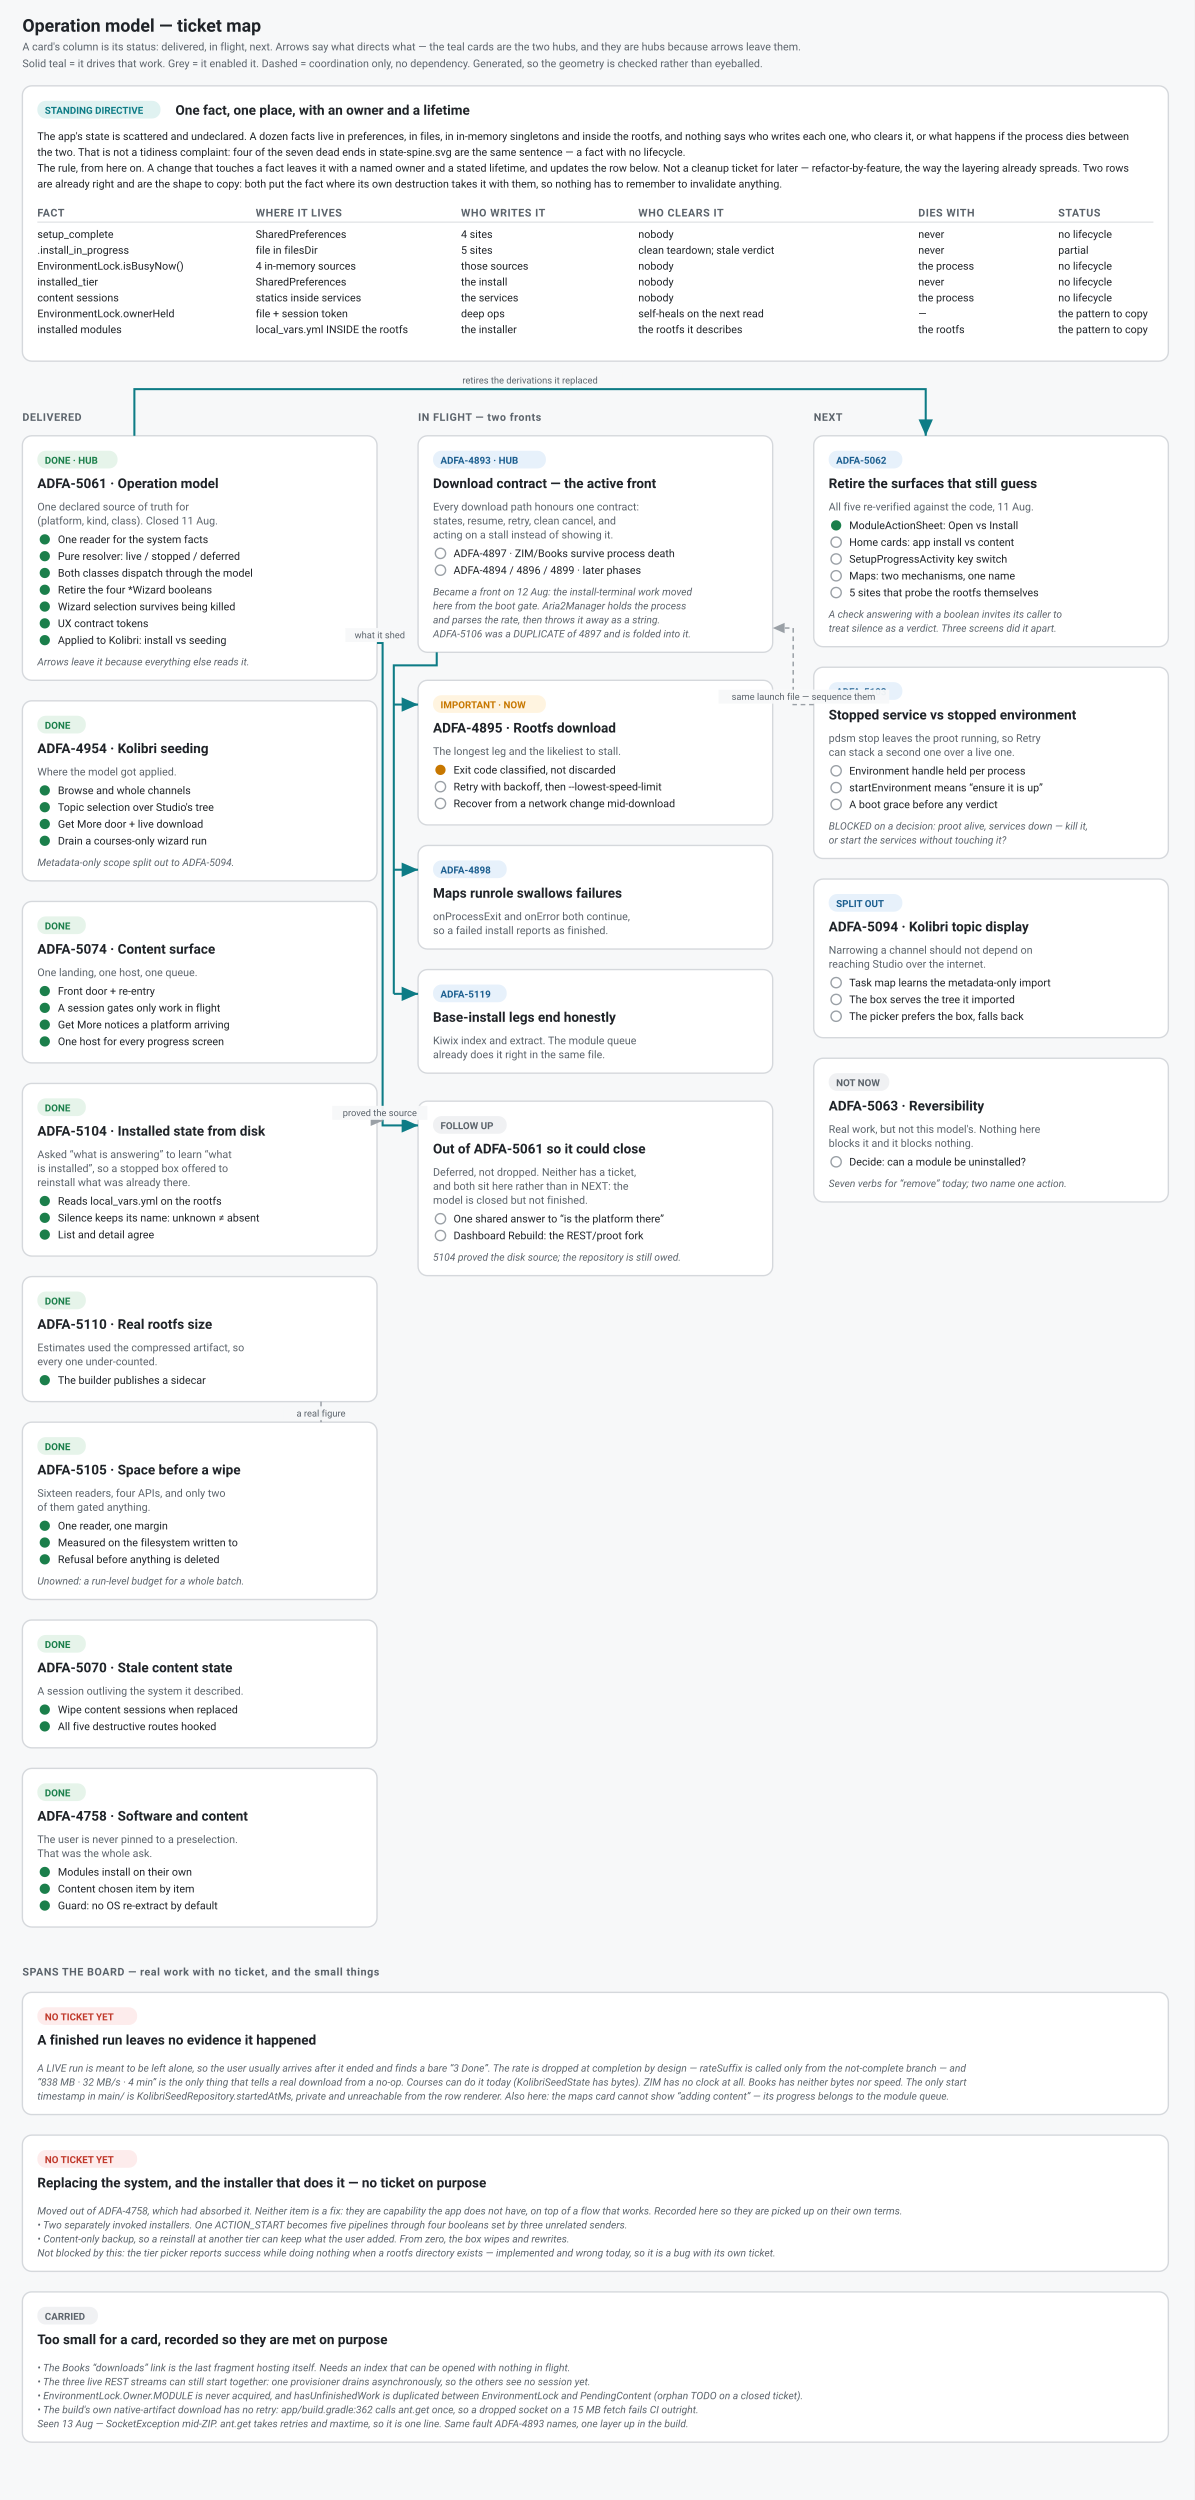
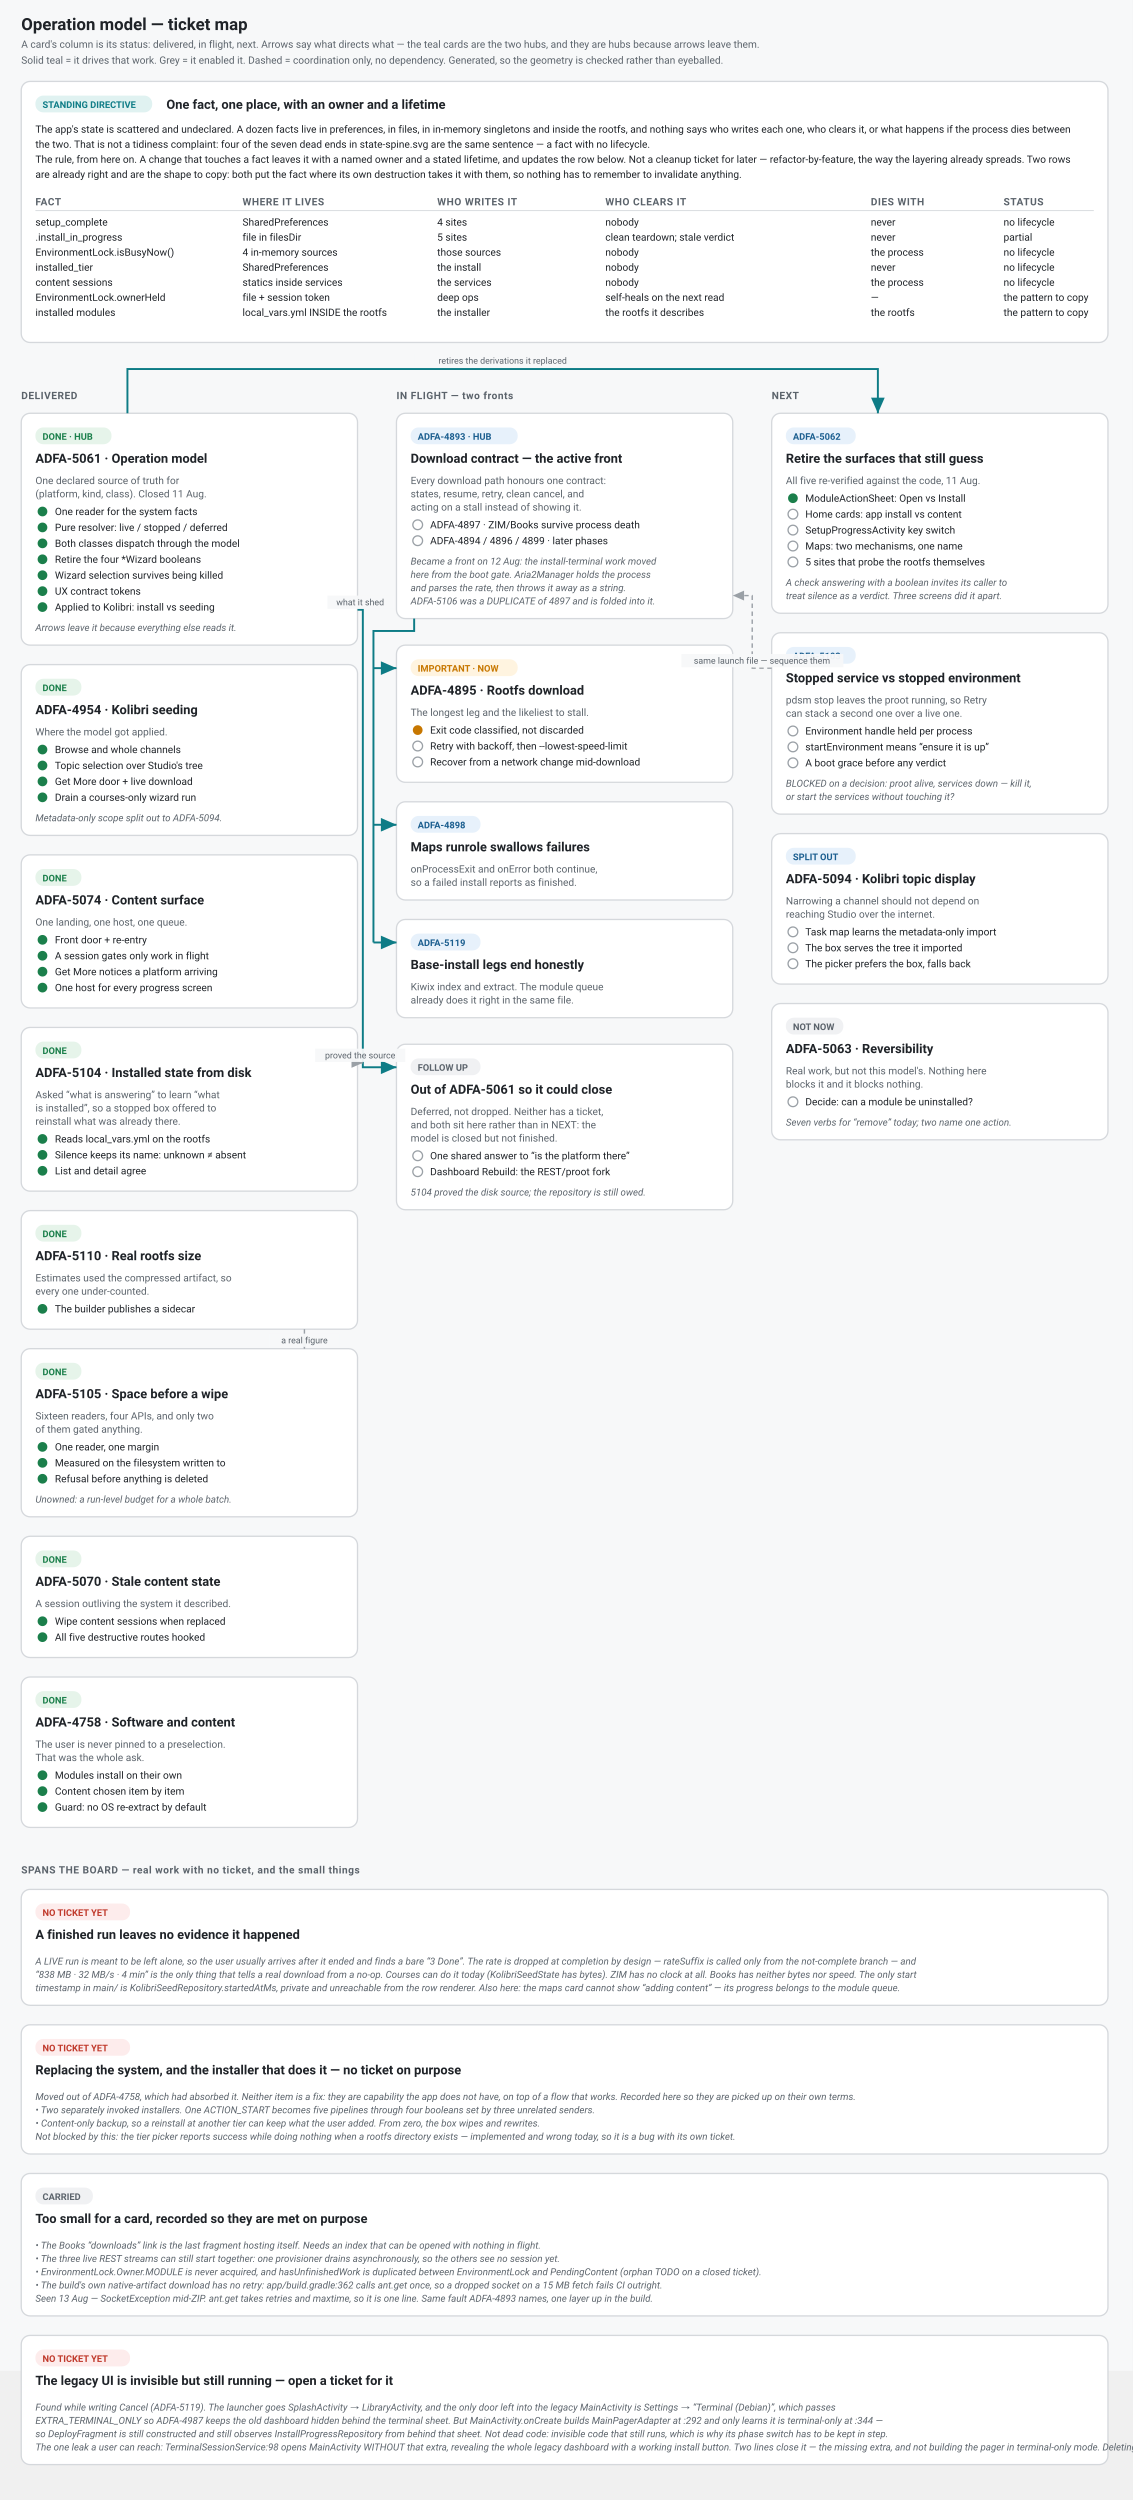
- <svg xmlns="http://www.w3.org/2000/svg" viewBox="0 0 1280 2679" width="1280" height="2679" font-family="Segoe UI, Roboto, Helvetica, Arial, sans-serif">
+ <svg xmlns="http://www.w3.org/2000/svg" viewBox="0 0 1280 2825" width="1280" height="2825" font-family="Segoe UI, Roboto, Helvetica, Arial, sans-serif">
  <style>
  .bg    { fill: #F7F8F9; }
  .card  { fill: #FFFFFF; stroke: #D5D8DC; stroke-width: 1.5; rx: 10; }
  .h1    { font-size: 19px; font-weight: 700; fill: #1F2328; }
  .h2    { font-size: 14.5px; font-weight: 700; fill: #1F2328; }
  .h3    { font-size: 11.5px; font-weight: 700; fill: #5B636B; letter-spacing: .05em; }
  .sub   { font-size: 11.5px; fill: #5B636B; }
  .item  { font-size: 11.5px; fill: #1F2328; }
  .note  { font-size: 11px; fill: #5B636B; font-style: italic; }
  .lnklbl{ font-size: 10px; fill: #5B636B; }
  .lnk    { stroke: #9AA0A6; stroke-width: 1.6; fill: none; }
  .lnk-hi { stroke: #0E7C86; stroke-width: 2.2; fill: none; }
  .lnk-dash { stroke: #9AA0A6; stroke-width: 1.6; fill: none; stroke-dasharray: 5 4; }
  .s-done { fill: #1B7F4B; stroke: none; }
  .s-doing{ fill: #C77700; stroke: none; }
  .s-todo { fill: #FFFFFF; stroke: #9AA0A6; stroke-width: 1.5; }
  .chip   { rx: 9; }
  .chiptx { font-size: 10.5px; font-weight: 700; }
</style>
  <defs>
    <marker id="a" markerWidth="9" markerHeight="9" refX="8" refY="4.5" orient="auto">
      <path d="M0,1 L8,4.5 L0,8 Z" fill="#9AA0A6" />
    </marker>
    <marker id="ahi" markerWidth="9" markerHeight="9" refX="8" refY="4.5" orient="auto">
      <path d="M0,1 L8,4.5 L0,8 Z" fill="#0E7C86" />
    </marker>
  </defs>
  <rect class="bg" x="0" y="0" width="1280" height="2679" />
  <text class="h1" x="24" y="34">Operation model — ticket map</text>
  <text class="sub" x="24" y="54">A card's column is its status: delivered, in flight, next. Arrows say what directs what — the teal cards are the two hubs, and they are hubs because arrows leave them.</text>
  <text class="sub" x="24" y="72">Solid teal = it drives that work. Grey = it enabled it. Dashed = coordination only, no dependency. Generated, so the geometry is checked rather than eyeballed.</text>
  <rect class="card" x="24" y="92" width="1228" height="295" stroke="#0E7C86" stroke-width="3" />
  <rect class="chip" x="40" y="108" width="132" height="19" fill="#E0F2F1" stroke="none" />
  <text class="chiptx" x="48" y="122" fill="#0E7C86">STANDING DIRECTIVE</text>
  <text class="h2" x="188" y="123">One fact, one place, with an owner and a lifetime</text>
  <text class="item" x="40" y="150">The app's state is scattered and undeclared. A dozen facts live in preferences, in files, in in-memory singletons and inside the rootfs, and nothing says who writes each one, who clears it, or what happens if the process dies between</text>
  <text class="item" x="40" y="167">the two. That is not a tidiness complaint: four of the seven dead ends in state-spine.svg are the same sentence — a fact with no lifecycle.</text>
  <text class="item" x="40" y="184">The rule, from here on. A change that touches a fact leaves it with a named owner and a stated lifetime, and updates the row below. Not a cleanup ticket for later — refactor-by-feature, the way the layering already spreads. Two rows</text>
  <text class="item" x="40" y="201">are already right and are the shape to copy: both put the fact where its own destruction takes it with them, so nothing has to remember to invalidate anything.</text>
  <text class="h3" x="40" y="232">FACT</text>
  <text class="h3" x="274" y="232">WHERE IT LIVES</text>
  <text class="h3" x="494" y="232">WHO WRITES IT</text>
  <text class="h3" x="684" y="232">WHO CLEARS IT</text>
  <text class="h3" x="984" y="232">DIES WITH</text>
  <text class="h3" x="1134" y="232">STATUS</text>
  <line x1="40" y1="238" x2="1236" y2="238" stroke="#D5D8DC" />
  <text class="item" x="40" y="255">setup_complete</text>
  <text class="item" x="274" y="255">SharedPreferences</text>
  <text class="item" x="494" y="255">4 sites</text>
  <text class="item" x="684" y="255">nobody</text>
  <text class="item" x="984" y="255">never</text>
  <text class="item" x="1134" y="255" fill="#C0392B">no lifecycle</text>
  <text class="item" x="40" y="272">.install_in_progress</text>
  <text class="item" x="274" y="272">file in filesDir</text>
  <text class="item" x="494" y="272">5 sites</text>
  <text class="item" x="684" y="272">clean teardown; stale verdict</text>
  <text class="item" x="984" y="272">never</text>
  <text class="item" x="1134" y="272" fill="#C77700">partial</text>
  <text class="item" x="40" y="289">EnvironmentLock.isBusyNow()</text>
  <text class="item" x="274" y="289">4 in-memory sources</text>
  <text class="item" x="494" y="289">those sources</text>
  <text class="item" x="684" y="289">nobody</text>
  <text class="item" x="984" y="289">the process</text>
  <text class="item" x="1134" y="289" fill="#C0392B">no lifecycle</text>
  <text class="item" x="40" y="306">installed_tier</text>
  <text class="item" x="274" y="306">SharedPreferences</text>
  <text class="item" x="494" y="306">the install</text>
  <text class="item" x="684" y="306">nobody</text>
  <text class="item" x="984" y="306">never</text>
  <text class="item" x="1134" y="306" fill="#C0392B">no lifecycle</text>
  <text class="item" x="40" y="323">content sessions</text>
  <text class="item" x="274" y="323">statics inside services</text>
  <text class="item" x="494" y="323">the services</text>
  <text class="item" x="684" y="323">nobody</text>
  <text class="item" x="984" y="323">the process</text>
  <text class="item" x="1134" y="323" fill="#C0392B">no lifecycle</text>
  <text class="item" x="40" y="340">EnvironmentLock.ownerHeld</text>
  <text class="item" x="274" y="340">file + session token</text>
  <text class="item" x="494" y="340">deep ops</text>
  <text class="item" x="684" y="340">self-heals on the next read</text>
  <text class="item" x="984" y="340">—</text>
  <text class="item" x="1134" y="340" fill="#1B7F4B">the pattern to copy</text>
  <text class="item" x="40" y="357">installed modules</text>
  <text class="item" x="274" y="357">local_vars.yml INSIDE the rootfs</text>
  <text class="item" x="494" y="357">the installer</text>
  <text class="item" x="684" y="357">the rootfs it describes</text>
  <text class="item" x="984" y="357">the rootfs</text>
  <text class="item" x="1134" y="357" fill="#1B7F4B">the pattern to copy</text>
  <text class="h3" x="24" y="451">DELIVERED</text>
  <text class="h3" x="448" y="451">IN FLIGHT — two fronts</text>
  <text class="h3" x="872" y="451">NEXT</text>
  <rect class="card" x="24" y="467" width="380" height="262" stroke="#0E7C86" stroke-width="2.5" />
  <rect class="chip" x="40" y="483" width="86" height="19" fill="#E6F4EA" stroke="none" />
  <text class="chiptx" x="48" y="497" fill="#1B7F4B">DONE · HUB</text>
  <text class="h2" x="40" y="523">ADFA-5061 · Operation model</text>
  <text class="sub" x="40" y="547">One declared source of truth for</text>
  <text class="sub" x="40" y="562">(platform, kind, class). Closed 11 Aug.</text>
  <circle class="s-done" cx="48" cy="578" r="5.5" />
  <text class="item" x="62" y="582">One reader for the system facts</text>
  <circle class="s-done" cx="48" cy="596" r="5.5" />
  <text class="item" x="62" y="600">Pure resolver: live / stopped / deferred</text>
  <circle class="s-done" cx="48" cy="614" r="5.5" />
  <text class="item" x="62" y="618">Both classes dispatch through the model</text>
  <circle class="s-done" cx="48" cy="632" r="5.5" />
  <text class="item" x="62" y="636">Retire the four *Wizard booleans</text>
  <circle class="s-done" cx="48" cy="650" r="5.5" />
  <text class="item" x="62" y="654">Wizard selection survives being killed</text>
  <circle class="s-done" cx="48" cy="668" r="5.5" />
  <text class="item" x="62" y="672">UX contract tokens</text>
  <circle class="s-done" cx="48" cy="686" r="5.5" />
  <text class="item" x="62" y="690">Applied to Kolibri: install vs seeding</text>
  <text class="note" x="40" y="713">Arrows leave it because everything else reads it.</text>
  <rect class="card" x="24" y="751" width="380" height="193" />
  <rect class="chip" x="40" y="767" width="52" height="19" fill="#E6F4EA" stroke="none" />
  <text class="chiptx" x="48" y="781" fill="#1B7F4B">DONE</text>
  <text class="h2" x="40" y="807">ADFA-4954 · Kolibri seeding</text>
  <text class="sub" x="40" y="831">Where the model got applied.</text>
  <circle class="s-done" cx="48" cy="847" r="5.5" />
  <text class="item" x="62" y="851">Browse and whole channels</text>
  <circle class="s-done" cx="48" cy="865" r="5.5" />
  <text class="item" x="62" y="869">Topic selection over Studio's tree</text>
  <circle class="s-done" cx="48" cy="883" r="5.5" />
  <text class="item" x="62" y="887">Get More door + live download</text>
  <circle class="s-done" cx="48" cy="901" r="5.5" />
  <text class="item" x="62" y="905">Drain a courses-only wizard run</text>
  <text class="note" x="40" y="928">Metadata-only scope split out to ADFA-5094.</text>
  <rect class="card" x="24" y="966" width="380" height="173" />
  <rect class="chip" x="40" y="982" width="52" height="19" fill="#E6F4EA" stroke="none" />
  <text class="chiptx" x="48" y="996" fill="#1B7F4B">DONE</text>
  <text class="h2" x="40" y="1022">ADFA-5074 · Content surface</text>
  <text class="sub" x="40" y="1046">One landing, one host, one queue.</text>
  <circle class="s-done" cx="48" cy="1062" r="5.5" />
  <text class="item" x="62" y="1066">Front door + re-entry</text>
  <circle class="s-done" cx="48" cy="1080" r="5.5" />
  <text class="item" x="62" y="1084">A session gates only work in flight</text>
  <circle class="s-done" cx="48" cy="1098" r="5.5" />
  <text class="item" x="62" y="1102">Get More notices a platform arriving</text>
  <circle class="s-done" cx="48" cy="1116" r="5.5" />
  <text class="item" x="62" y="1120">One host for every progress screen</text>
  <rect class="card" x="24" y="1161" width="380" height="185" />
  <rect class="chip" x="40" y="1177" width="52" height="19" fill="#E6F4EA" stroke="none" />
  <text class="chiptx" x="48" y="1191" fill="#1B7F4B">DONE</text>
  <text class="h2" x="40" y="1217">ADFA-5104 · Installed state from disk</text>
  <text class="sub" x="40" y="1241">Asked “what is answering” to learn “what</text>
  <text class="sub" x="40" y="1256">is installed”, so a stopped box offered to</text>
  <text class="sub" x="40" y="1271">reinstall what was already there.</text>
  <circle class="s-done" cx="48" cy="1287" r="5.5" />
  <text class="item" x="62" y="1291">Reads local_vars.yml on the rootfs</text>
  <circle class="s-done" cx="48" cy="1305" r="5.5" />
  <text class="item" x="62" y="1309">Silence keeps its name: unknown ≠ absent</text>
  <circle class="s-done" cx="48" cy="1323" r="5.5" />
  <text class="item" x="62" y="1327">List and detail agree</text>
  <rect class="card" x="24" y="1368" width="380" height="134" />
  <rect class="chip" x="40" y="1384" width="52" height="19" fill="#E6F4EA" stroke="none" />
  <text class="chiptx" x="48" y="1398" fill="#1B7F4B">DONE</text>
  <text class="h2" x="40" y="1424">ADFA-5110 · Real rootfs size</text>
  <text class="sub" x="40" y="1448">Estimates used the compressed artifact, so</text>
  <text class="sub" x="40" y="1463">every one under-counted.</text>
  <circle class="s-done" cx="48" cy="1479" r="5.5" />
  <text class="item" x="62" y="1483">The builder publishes a sidecar</text>
  <rect class="card" x="24" y="1524" width="380" height="190" />
  <rect class="chip" x="40" y="1540" width="52" height="19" fill="#E6F4EA" stroke="none" />
  <text class="chiptx" x="48" y="1554" fill="#1B7F4B">DONE</text>
  <text class="h2" x="40" y="1580">ADFA-5105 · Space before a wipe</text>
  <text class="sub" x="40" y="1604">Sixteen readers, four APIs, and only two</text>
  <text class="sub" x="40" y="1619">of them gated anything.</text>
  <circle class="s-done" cx="48" cy="1635" r="5.5" />
  <text class="item" x="62" y="1639">One reader, one margin</text>
  <circle class="s-done" cx="48" cy="1653" r="5.5" />
  <text class="item" x="62" y="1657">Measured on the filesystem written to</text>
  <circle class="s-done" cx="48" cy="1671" r="5.5" />
  <text class="item" x="62" y="1675">Refusal before anything is deleted</text>
  <text class="note" x="40" y="1698">Unowned: a run-level budget for a whole batch.</text>
  <rect class="card" x="24" y="1736" width="380" height="137" />
  <rect class="chip" x="40" y="1752" width="52" height="19" fill="#E6F4EA" stroke="none" />
  <text class="chiptx" x="48" y="1766" fill="#1B7F4B">DONE</text>
  <text class="h2" x="40" y="1792">ADFA-5070 · Stale content state</text>
  <text class="sub" x="40" y="1816">A session outliving the system it described.</text>
  <circle class="s-done" cx="48" cy="1832" r="5.5" />
  <text class="item" x="62" y="1836">Wipe content sessions when replaced</text>
  <circle class="s-done" cx="48" cy="1850" r="5.5" />
  <text class="item" x="62" y="1854">All five destructive routes hooked</text>
  <rect class="card" x="24" y="1895" width="380" height="170" />
  <rect class="chip" x="40" y="1911" width="52" height="19" fill="#E6F4EA" stroke="none" />
  <text class="chiptx" x="48" y="1925" fill="#1B7F4B">DONE</text>
  <text class="h2" x="40" y="1951">ADFA-4758 · Software and content</text>
  <text class="sub" x="40" y="1975">The user is never pinned to a preselection.</text>
  <text class="sub" x="40" y="1990">That was the whole ask.</text>
  <circle class="s-done" cx="48" cy="2006" r="5.5" />
  <text class="item" x="62" y="2010">Modules install on their own</text>
  <circle class="s-done" cx="48" cy="2024" r="5.5" />
  <text class="item" x="62" y="2028">Content chosen item by item</text>
  <circle class="s-done" cx="48" cy="2042" r="5.5" />
  <text class="item" x="62" y="2046">Guard: no OS re-extract by default</text>
  <rect class="card" x="448" y="467" width="380" height="232" stroke="#0E7C86" stroke-width="2.5" />
  <rect class="chip" x="464" y="483" width="121" height="19" fill="#E7F1FB" stroke="none" />
  <text class="chiptx" x="472" y="497" fill="#1B5E8F">ADFA-4893 · HUB</text>
  <text class="h2" x="464" y="523">Download contract — the active front</text>
  <text class="sub" x="464" y="547">Every download path honours one contract:</text>
  <text class="sub" x="464" y="562">states, resume, retry, clean cancel, and</text>
  <text class="sub" x="464" y="577">acting on a stall instead of showing it.</text>
  <circle class="s-todo" cx="472" cy="593" r="5.5" />
  <text class="item" x="486" y="597">ADFA-4897 · ZIM/Books survive process death</text>
  <circle class="s-todo" cx="472" cy="611" r="5.5" />
  <text class="item" x="486" y="615">ADFA-4894 / 4896 / 4899 · later phases</text>
  <text class="note" x="464" y="638">Became a front on 12 Aug: the install-terminal work moved</text>
  <text class="note" x="464" y="653">here from the boot gate. Aria2Manager holds the process</text>
  <text class="note" x="464" y="668">and parses the rate, then throws it away as a string.</text>
  <text class="note" x="464" y="683">ADFA-5106 was a DUPLICATE of 4897 and is folded into it.</text>
  <rect class="card" x="448" y="729" width="380" height="155" stroke="#C77700" stroke-width="2" />
  <rect class="chip" x="464" y="745" width="121" height="19" fill="#FFF4E0" stroke="none" />
  <text class="chiptx" x="472" y="759" fill="#C77700">IMPORTANT · NOW</text>
  <text class="h2" x="464" y="785">ADFA-4895 · Rootfs download</text>
  <text class="sub" x="464" y="809">The longest leg and the likeliest to stall.</text>
  <circle class="s-doing" cx="472" cy="825" r="5.5" />
  <text class="item" x="486" y="829">Exit code classified, not discarded</text>
  <circle class="s-todo" cx="472" cy="843" r="5.5" />
  <text class="item" x="486" y="847">Retry with backoff, then --lowest-speed-limit</text>
  <circle class="s-todo" cx="472" cy="861" r="5.5" />
  <text class="item" x="486" y="865">Recover from a network change mid-download</text>
  <rect class="card" x="448" y="906" width="380" height="111" />
  <rect class="chip" x="464" y="922" width="79" height="19" fill="#E7F1FB" stroke="none" />
  <text class="chiptx" x="472" y="936" fill="#1B5E8F">ADFA-4898</text>
  <text class="h2" x="464" y="962">Maps runrole swallows failures</text>
  <text class="sub" x="464" y="986">onProcessExit and onError both continue,</text>
  <text class="sub" x="464" y="1001">so a failed install reports as finished.</text>
  <rect class="card" x="448" y="1039" width="380" height="111" />
  <rect class="chip" x="464" y="1055" width="79" height="19" fill="#E7F1FB" stroke="none" />
  <text class="chiptx" x="472" y="1069" fill="#1B5E8F">ADFA-5119</text>
  <text class="h2" x="464" y="1095">Base-install legs end honestly</text>
  <text class="sub" x="464" y="1119">Kiwix index and extract. The module queue</text>
  <text class="sub" x="464" y="1134">already does it right in the same file.</text>
  <rect class="card" x="448" y="1180" width="380" height="187" />
  <rect class="chip" x="464" y="1196" width="79" height="19" fill="#F0F1F3" stroke="none" />
  <text class="chiptx" x="472" y="1210" fill="#5B636B">FOLLOW UP</text>
  <text class="h2" x="464" y="1236">Out of ADFA-5061 so it could close</text>
  <text class="sub" x="464" y="1260">Deferred, not dropped. Neither has a ticket,</text>
  <text class="sub" x="464" y="1275">and both sit here rather than in NEXT: the</text>
  <text class="sub" x="464" y="1290">model is closed but not finished.</text>
  <circle class="s-todo" cx="472" cy="1306" r="5.5" />
  <text class="item" x="486" y="1310">One shared answer to “is the platform there”</text>
  <circle class="s-todo" cx="472" cy="1324" r="5.5" />
  <text class="item" x="486" y="1328">Dashboard Rebuild: the REST/proot fork</text>
  <text class="note" x="464" y="1351">5104 proved the disk source; the repository is still owed.</text>
  <rect class="card" x="872" y="467" width="380" height="226" />
  <rect class="chip" x="888" y="483" width="79" height="19" fill="#E7F1FB" stroke="none" />
  <text class="chiptx" x="896" y="497" fill="#1B5E8F">ADFA-5062</text>
  <text class="h2" x="888" y="523">Retire the surfaces that still guess</text>
  <text class="sub" x="888" y="547">All five re-verified against the code, 11 Aug.</text>
  <circle class="s-done" cx="896" cy="563" r="5.5" />
  <text class="item" x="910" y="567">ModuleActionSheet: Open vs Install</text>
  <circle class="s-todo" cx="896" cy="581" r="5.5" />
  <text class="item" x="910" y="585">Home cards: app install vs content</text>
  <circle class="s-todo" cx="896" cy="599" r="5.5" />
  <text class="item" x="910" y="603">SetupProgressActivity key switch</text>
  <circle class="s-todo" cx="896" cy="617" r="5.5" />
  <text class="item" x="910" y="621">Maps: two mechanisms, one name</text>
  <circle class="s-todo" cx="896" cy="635" r="5.5" />
  <text class="item" x="910" y="639">5 sites that probe the rootfs themselves</text>
  <text class="note" x="888" y="662">A check answering with a boolean invites its caller to</text>
  <text class="note" x="888" y="677">treat silence as a verdict. Three screens did it apart.</text>
  <rect class="card" x="872" y="715" width="380" height="205" />
  <rect class="chip" x="888" y="731" width="79" height="19" fill="#E7F1FB" stroke="none" />
  <text class="chiptx" x="896" y="745" fill="#1B5E8F">ADFA-5103</text>
  <text class="h2" x="888" y="771">Stopped service vs stopped environment</text>
  <text class="sub" x="888" y="795">pdsm stop leaves the proot running, so Retry</text>
  <text class="sub" x="888" y="810">can stack a second one over a live one.</text>
  <circle class="s-todo" cx="896" cy="826" r="5.5" />
  <text class="item" x="910" y="830">Environment handle held per process</text>
  <circle class="s-todo" cx="896" cy="844" r="5.5" />
  <text class="item" x="910" y="848">startEnvironment means “ensure it is up”</text>
  <circle class="s-todo" cx="896" cy="862" r="5.5" />
  <text class="item" x="910" y="866">A boot grace before any verdict</text>
  <text class="note" x="888" y="889">BLOCKED on a decision: proot alive, services down — kill it,</text>
  <text class="note" x="888" y="904">or start the services without touching it?</text>
  <rect class="card" x="872" y="942" width="380" height="170" />
  <rect class="chip" x="888" y="958" width="79" height="19" fill="#E7F1FB" stroke="none" />
  <text class="chiptx" x="896" y="972" fill="#1B5E8F">SPLIT OUT</text>
  <text class="h2" x="888" y="998">ADFA-5094 · Kolibri topic display</text>
  <text class="sub" x="888" y="1022">Narrowing a channel should not depend on</text>
  <text class="sub" x="888" y="1037">reaching Studio over the internet.</text>
  <circle class="s-todo" cx="896" cy="1053" r="5.5" />
  <text class="item" x="910" y="1057">Task map learns the metadata-only import</text>
  <circle class="s-todo" cx="896" cy="1071" r="5.5" />
  <text class="item" x="910" y="1075">The box serves the tree it imported</text>
  <circle class="s-todo" cx="896" cy="1089" r="5.5" />
  <text class="item" x="910" y="1093">The picker prefers the box, falls back</text>
  <rect class="card" x="872" y="1134" width="380" height="154" />
  <rect class="chip" x="888" y="1150" width="65" height="19" fill="#F0F1F3" stroke="none" />
  <text class="chiptx" x="896" y="1164" fill="#5B636B">NOT NOW</text>
  <text class="h2" x="888" y="1190">ADFA-5063 · Reversibility</text>
  <text class="sub" x="888" y="1214">Real work, but not this model's. Nothing here</text>
  <text class="sub" x="888" y="1229">blocks it and it blocks nothing.</text>
  <circle class="s-todo" cx="896" cy="1245" r="5.5" />
  <text class="item" x="910" y="1249">Decide: can a module be uninstalled?</text>
  <text class="note" x="888" y="1272">Seven verbs for “remove” today; two name one action.</text>
  <text class="h3" x="24" y="2117">SPANS THE BOARD — real work with no ticket, and the small things</text>
  <rect class="card" x="24" y="2135" width="1228" height="131" stroke="#C0392B" stroke-width="2.5" />
  <rect class="chip" x="40" y="2151" width="107" height="19" fill="#FDECEC" stroke="none" />
  <text class="chiptx" x="48" y="2165" fill="#C0392B">NO TICKET YET</text>
  <text class="h2" x="40" y="2191">A finished run leaves no evidence it happened</text>
  <text class="note" x="40" y="2220">A LIVE run is meant to be left alone, so the user usually arrives after it ended and finds a bare “3 Done”. The rate is dropped at completion by design — rateSuffix is called only from the not-complete branch — and</text>
  <text class="note" x="40" y="2235">“838 MB · 32 MB/s · 4 min” is the only thing that tells a real download from a no-op. Courses can do it today (KolibriSeedState has bytes). ZIM has no clock at all. Books has neither bytes nor speed. The only start</text>
  <text class="note" x="40" y="2250">timestamp in main/ is KolibriSeedRepository.startedAtMs, private and unreachable from the row renderer. Also here: the maps card cannot show “adding content” — its progress belongs to the module queue.</text>
  <rect class="card" x="24" y="2288" width="1228" height="146" stroke="#C0392B" stroke-width="2.5" />
  <rect class="chip" x="40" y="2304" width="107" height="19" fill="#FDECEC" stroke="none" />
  <text class="chiptx" x="48" y="2318" fill="#C0392B">NO TICKET YET</text>
  <text class="h2" x="40" y="2344">Replacing the system, and the installer that does it — no ticket on purpose</text>
  <text class="note" x="40" y="2373">Moved out of ADFA-4758, which had absorbed it. Neither item is a fix: they are capability the app does not have, on top of a flow that works. Recorded here so they are picked up on their own terms.</text>
  <text class="note" x="40" y="2388">•  Two separately invoked installers. One ACTION_START becomes five pipelines through four booleans set by three unrelated senders.</text>
  <text class="note" x="40" y="2403">•  Content-only backup, so a reinstall at another tier can keep what the user added. From zero, the box wipes and rewrites.</text>
  <text class="note" x="40" y="2418">Not blocked by this: the tier picker reports success while doing nothing when a rootfs directory exists — implemented and wrong today, so it is a bug with its own ticket.</text>
  <rect class="card" x="24" y="2456" width="1228" height="161" />
  <rect class="chip" x="40" y="2472" width="65" height="19" fill="#F0F1F3" stroke="none" />
  <text class="chiptx" x="48" y="2486" fill="#5B636B">CARRIED</text>
  <text class="h2" x="40" y="2512">Too small for a card, recorded so they are met on purpose</text>
  <text class="note" x="40" y="2541">•  The Books “downloads” link is the last fragment hosting itself. Needs an index that can be opened with nothing in flight.</text>
  <text class="note" x="40" y="2556">•  The three live REST streams can still start together: one provisioner drains asynchronously, so the others see no session yet.</text>
  <text class="note" x="40" y="2571">•  EnvironmentLock.Owner.MODULE is never acquired, and hasUnfinishedWork is duplicated between EnvironmentLock and PendingContent (orphan TODO on a closed ticket).</text>
  <text class="note" x="40" y="2586">•  The build's own native-artifact download has no retry: app/build.gradle:362 calls ant.get once, so a dropped socket on a 15 MB fetch fails CI outright.</text>
  <text class="note" x="40" y="2601">   Seen 13 Aug — SocketException mid-ZIP. ant.get takes retries and maxtime, so it is one line. Same fault ADFA-4893 names, one layer up in the build.</text>
  <path class="lnk-hi" d="M468,699 V713 H422 V1065" />
  <path class="lnk-hi" d="M422,755 H448" marker-end="url(#ahi)" />
  <path class="lnk-hi" d="M422,932 H448" marker-end="url(#ahi)" />
  <path class="lnk-hi" d="M422,1065 H448" marker-end="url(#ahi)" />
  <path class="lnk-hi" d="M404,689 H410 V1206 H448" marker-end="url(#ahi)" />
  <rect x="370" y="673" width="75" height="15" fill="#F7F8F9" opacity="0.95" />
  <text class="lnklbl" x="407" y="684" text-anchor="middle">what it shed</text>
  <path class="lnk" d="M404,1201 H410" marker-end="url(#a)" />
  <rect x="356" y="1185" width="102" height="15" fill="#F7F8F9" opacity="0.95" />
  <text class="lnklbl" x="407" y="1196" text-anchor="middle">proved the source</text>
  <path class="lnk" d="M344,1502 V1524" marker-end="url(#a)" />
  <rect x="304" y="1507" width="80" height="15" fill="#F7F8F9" opacity="0.95" />
  <text class="lnklbl" x="344" y="1518" text-anchor="middle">a real figure</text>
  <path class="lnk-hi" d="M144,467 V417 H992 V467" marker-end="url(#ahi)" />
  <rect x="468" y="400" width="199" height="15" fill="#F7F8F9" opacity="0.95" />
  <text class="lnklbl" x="568" y="411" text-anchor="middle">retires the derivations it replaced</text>
  <path class="lnk-dash" d="M872,755 H850 V673 H828" marker-end="url(#a)" />
  <rect x="770" y="739" width="183" height="15" fill="#F7F8F9" opacity="0.95" />
  <text class="lnklbl" x="861" y="750" text-anchor="middle">same launch file — sequence them</text>
+   <rect class="card" x="24" y="2639" width="1228" height="146" stroke="#C0392B" stroke-width="2.5" />
+   <rect class="chip" x="40" y="2655" width="107" height="19" fill="#FDECEC" stroke="none" />
+   <text class="chiptx" x="48" y="2669" fill="#C0392B">NO TICKET YET</text>
+   <text class="h2" x="40" y="2695">The legacy UI is invisible but still running — open a ticket for it</text>
+   <text class="note" x="40" y="2724">Found while writing Cancel (ADFA-5119). The launcher goes SplashActivity → LibraryActivity, and the only door left into the legacy MainActivity is Settings → “Terminal (Debian)”, which passes</text>
+   <text class="note" x="40" y="2739">EXTRA_TERMINAL_ONLY so ADFA-4987 keeps the old dashboard hidden behind the terminal sheet. But MainActivity.onCreate builds MainPagerAdapter at :292 and only learns it is terminal-only at :344 —</text>
+   <text class="note" x="40" y="2754">so DeployFragment is still constructed and still observes InstallProgressRepository from behind that sheet. Not dead code: invisible code that still runs, which is why its phase switch has to be kept in step.</text>
+   <text class="note" x="40" y="2769">The one leak a user can reach: TerminalSessionService:98 opens MainActivity WITHOUT that extra, revealing the whole legacy dashboard with a working install button. Two lines close it — the missing extra, and not building the pager in terminal-only mode. Deleting DeployFragment is the larger piece behind it.</text>
</svg>
